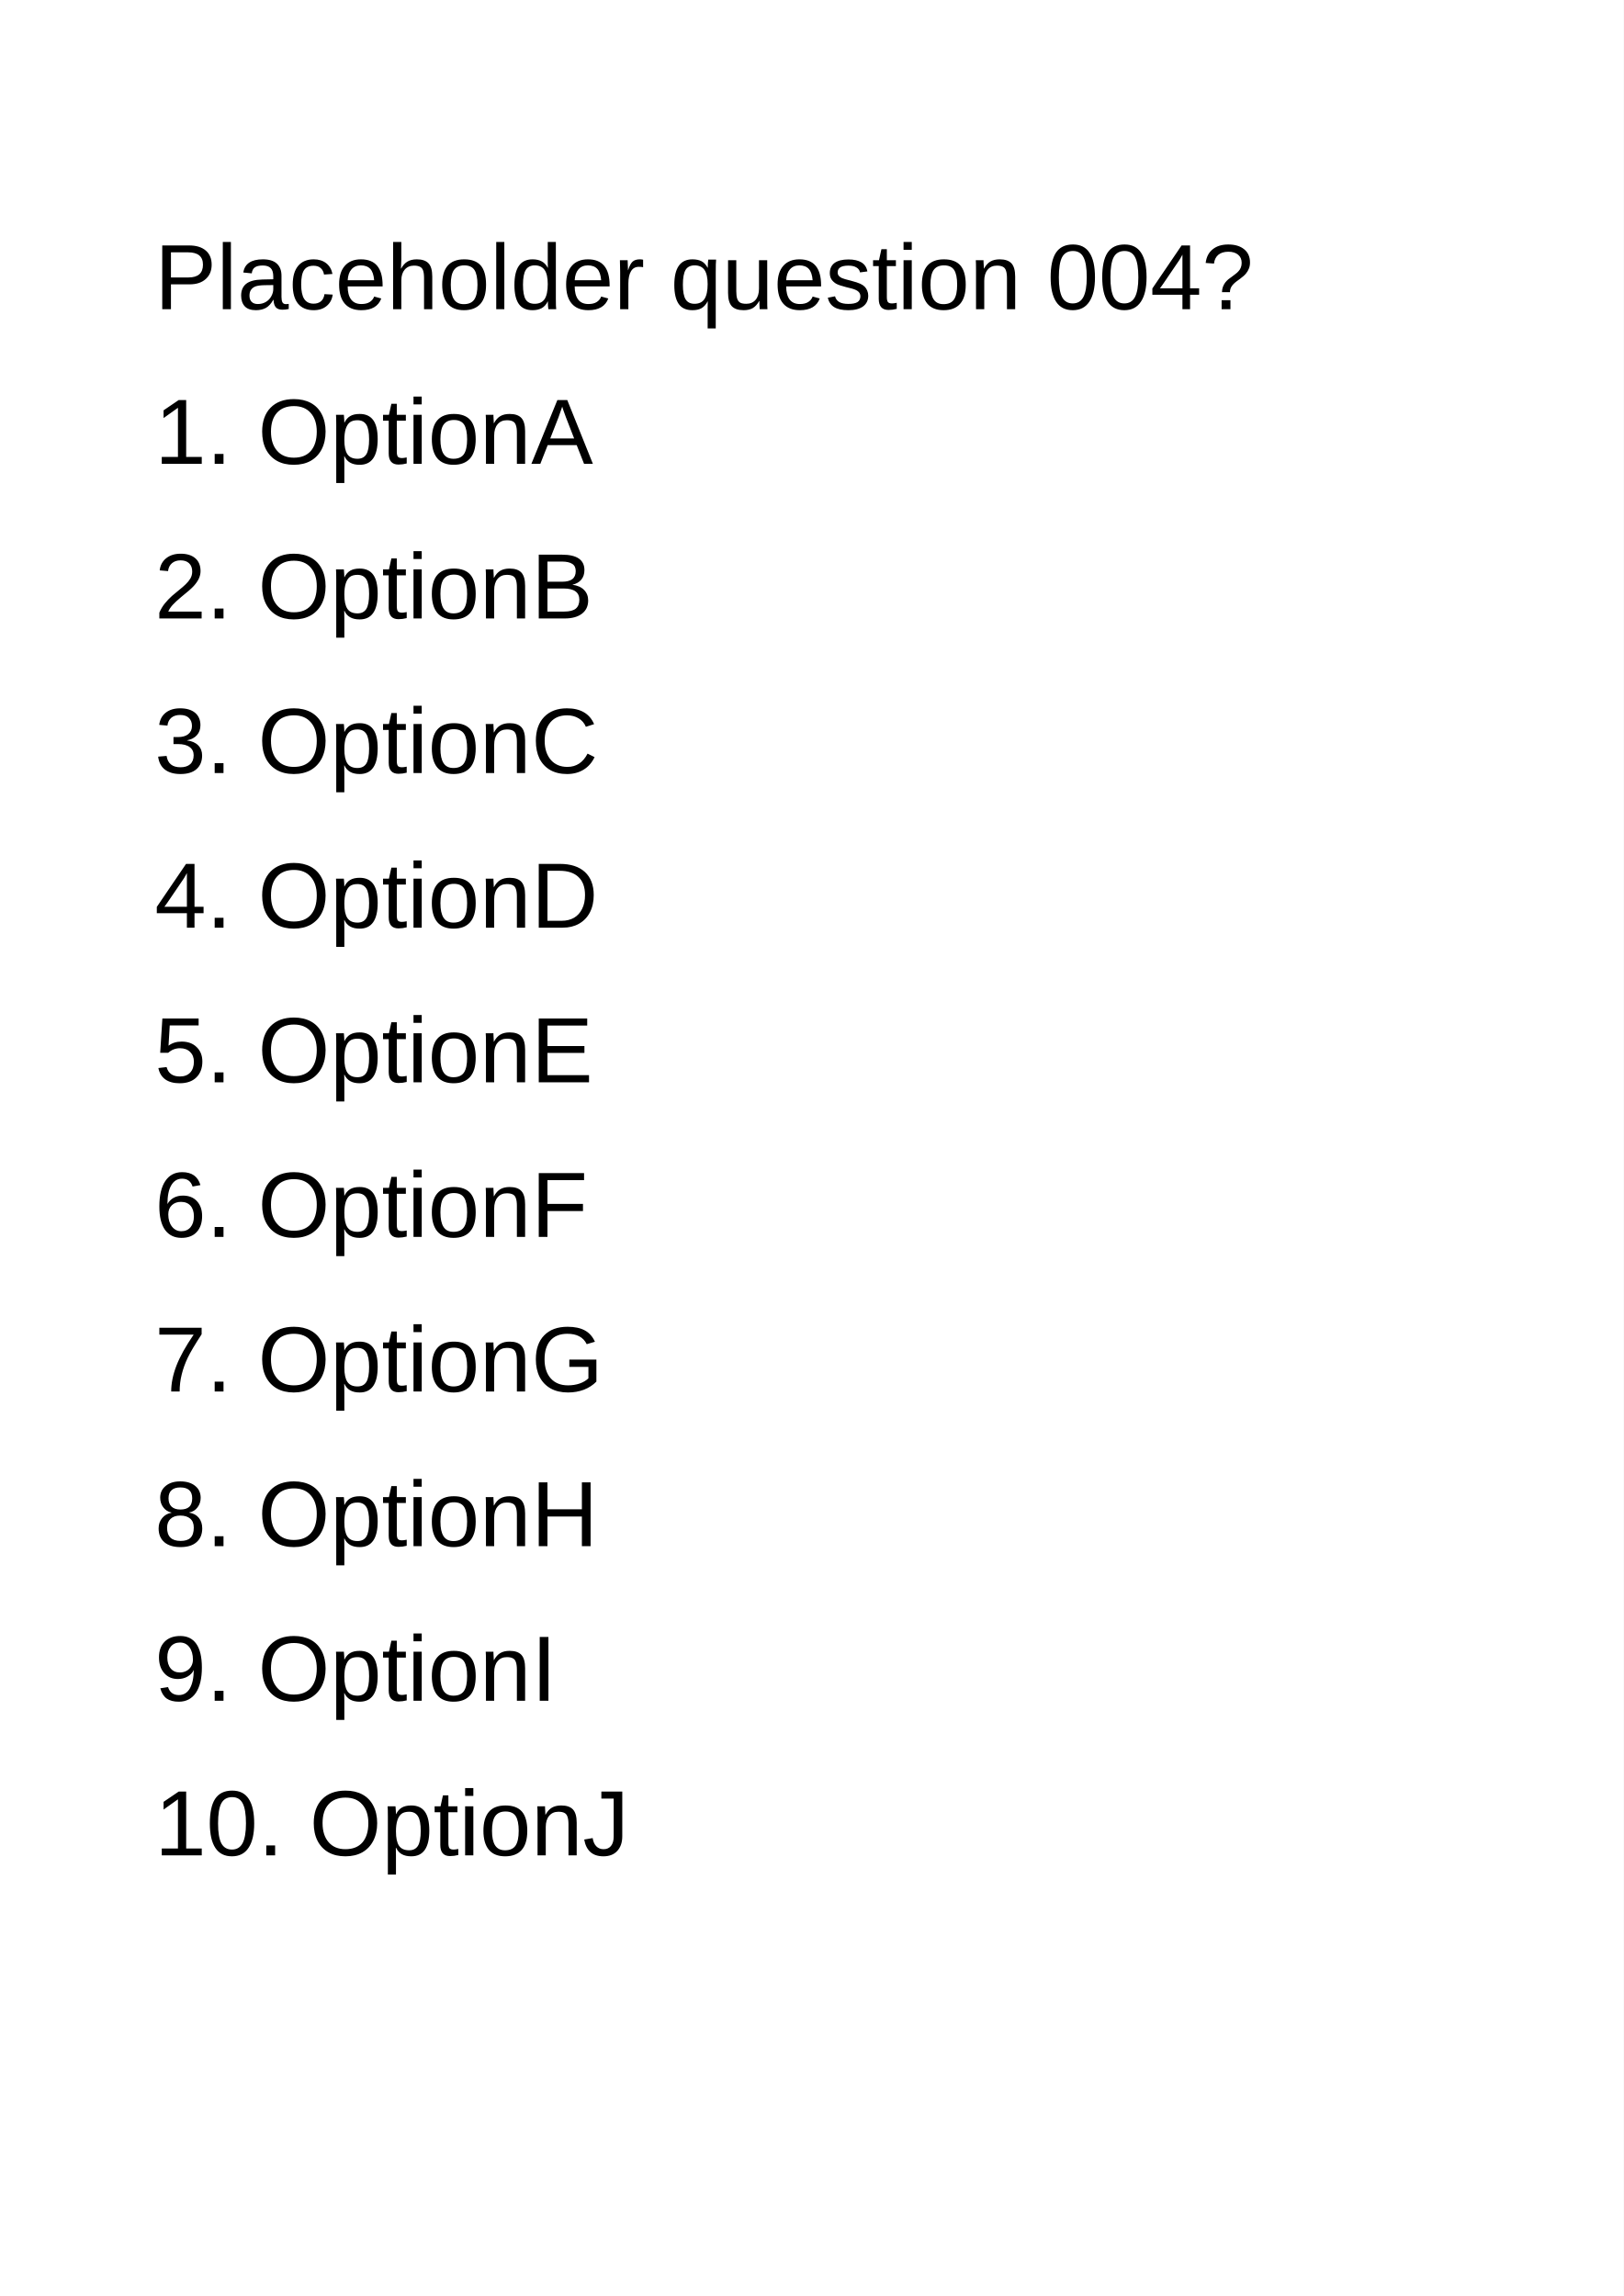
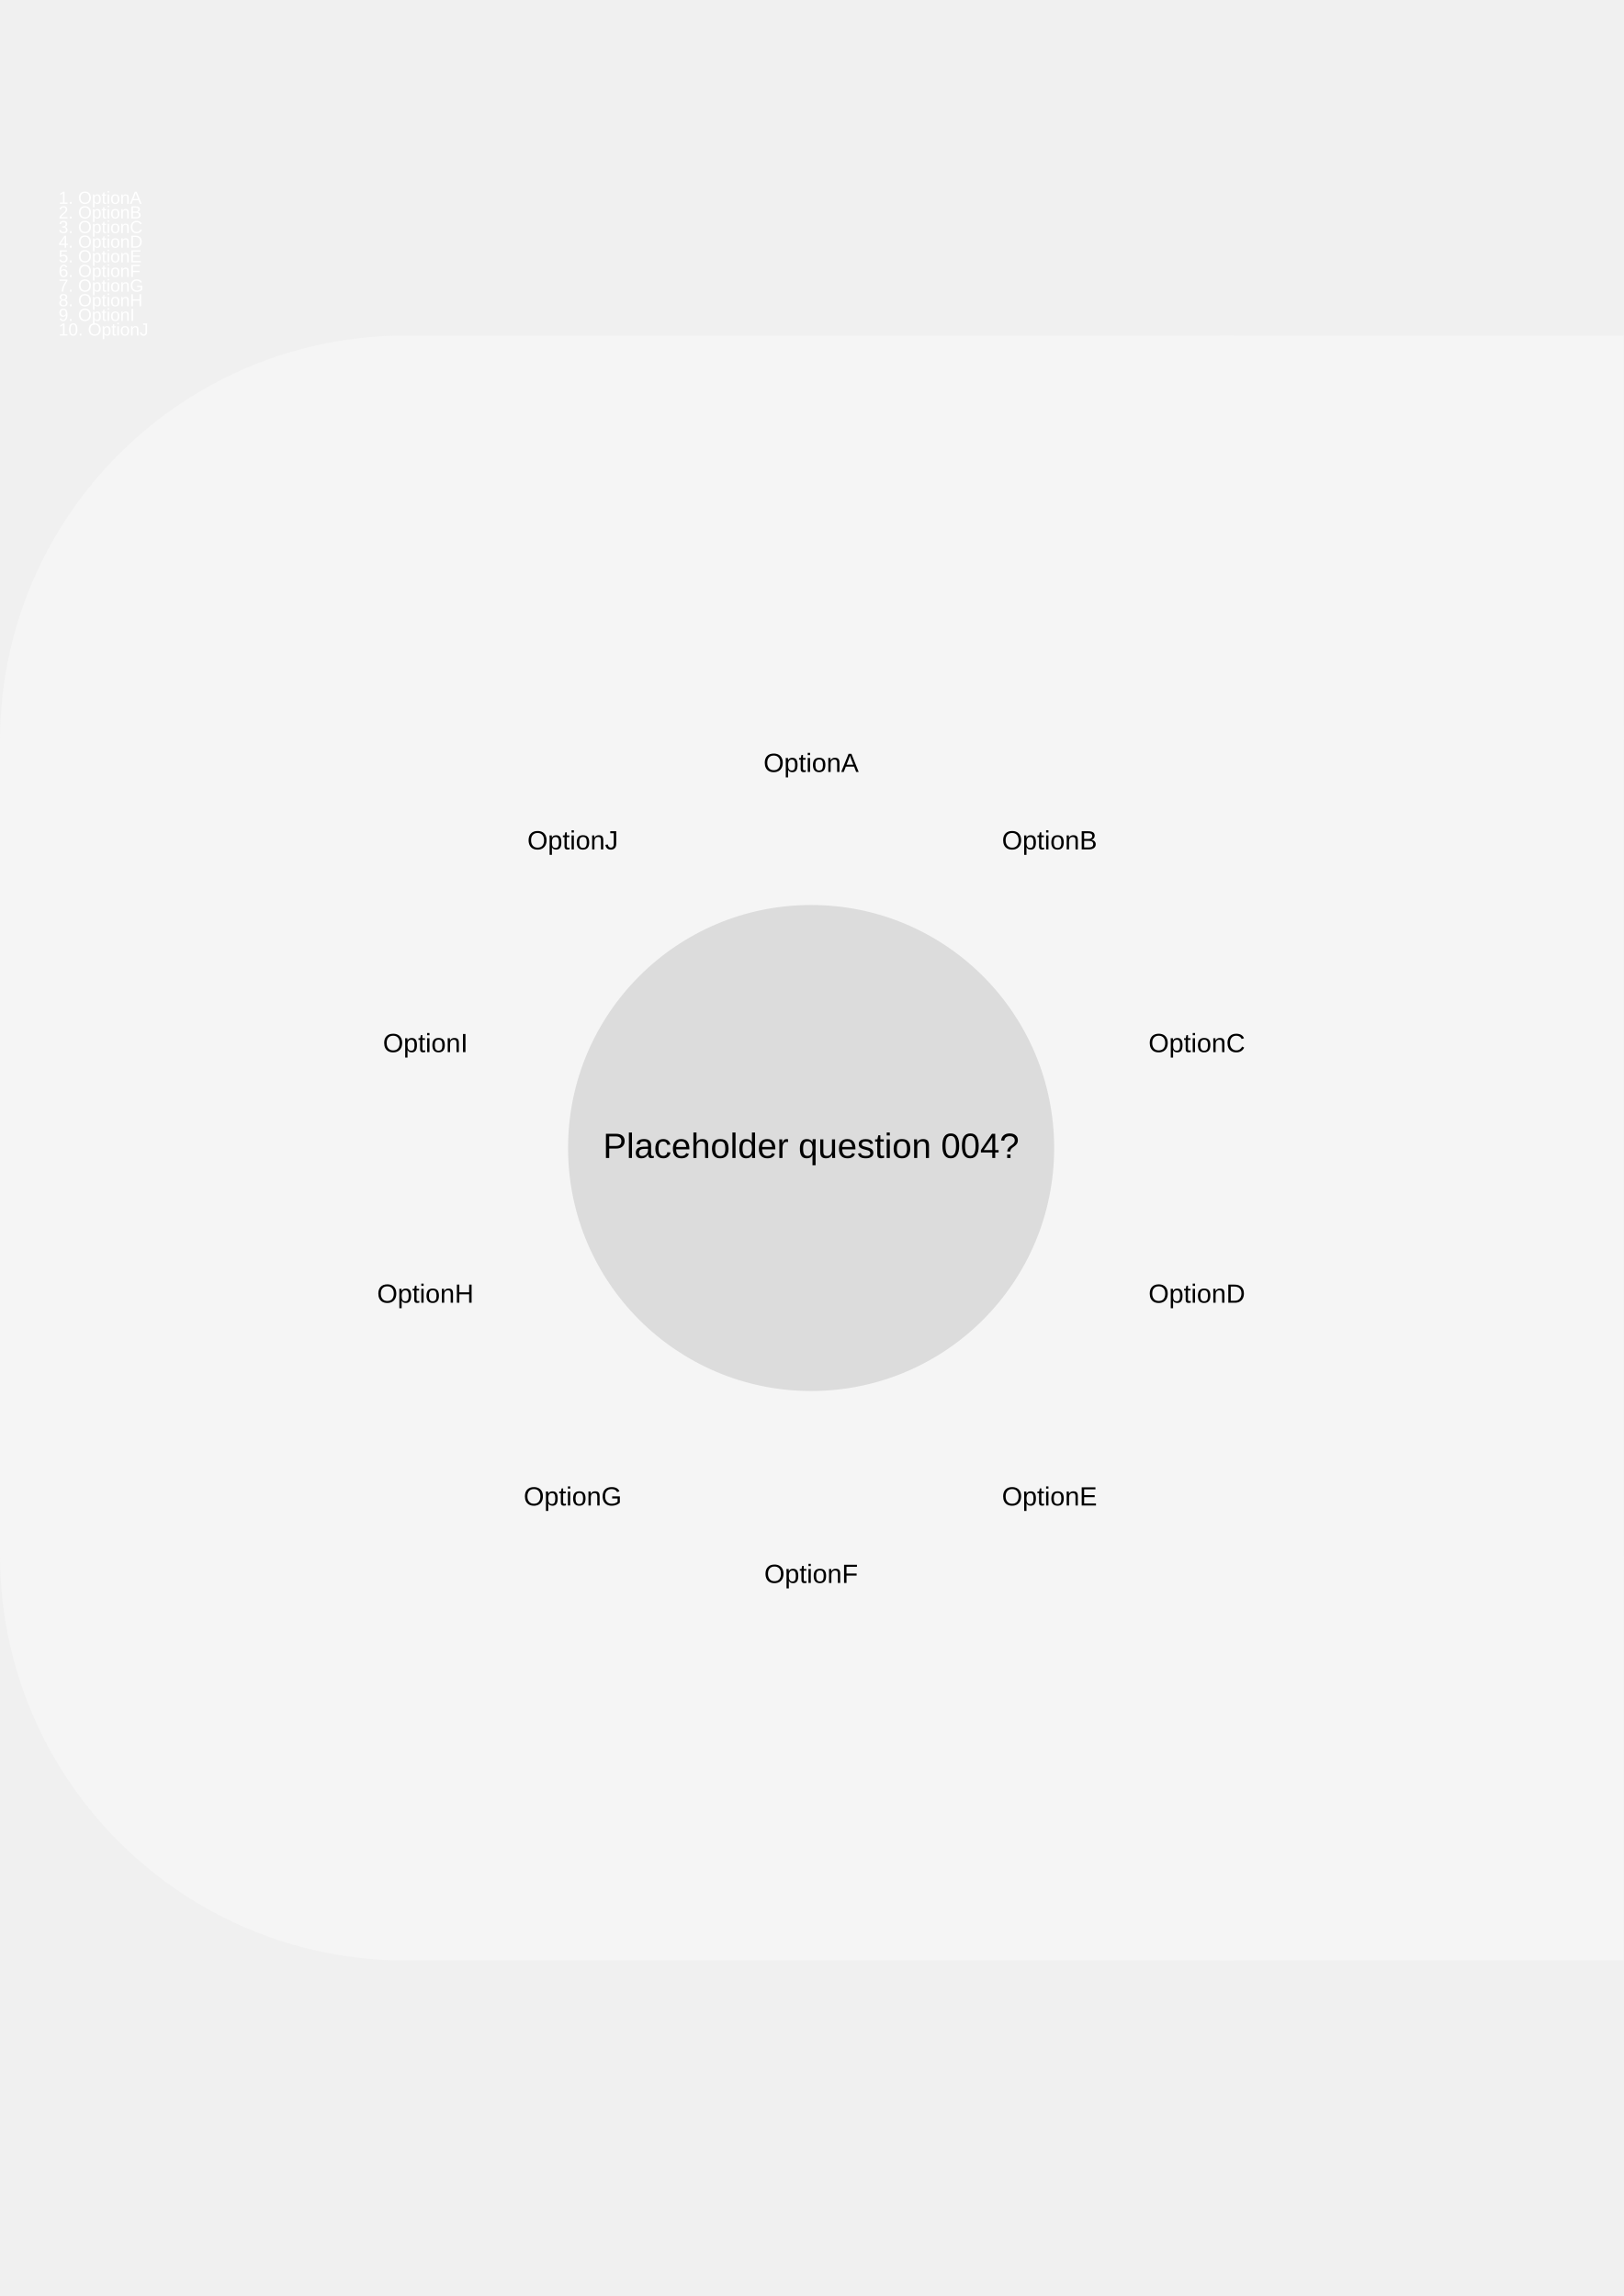
- <svg xmlns="http://www.w3.org/2000/svg" baseProfile="full" height="297mm" version="1.1" viewBox="0 0 210 297" width="210mm">
+ <svg xmlns="http://www.w3.org/2000/svg" baseProfile="full" height="297mm" version="1.1" viewBox="0 0 1109 1110" width="210mm">
  <defs />
-   <rect fill="white" height="297" width="210" x="0" y="0" />
-   <g font-family="Arial" font-size="12">
-     <text fill="black" x="20" y="40">Placeholder question 004?</text>
-     <text fill="black" x="20" y="60">1. OptionA</text>
-     <text fill="black" x="20" y="80">2. OptionB</text>
-     <text fill="black" x="20" y="100">3. OptionC</text>
-     <text fill="black" x="20" y="120">4. OptionD</text>
-     <text fill="black" x="20" y="140">5. OptionE</text>
-     <text fill="black" x="20" y="160">6. OptionF</text>
-     <text fill="black" x="20" y="180">7. OptionG</text>
-     <text fill="black" x="20" y="200">8. OptionH</text>
-     <text fill="black" x="20" y="220">9. OptionI</text>
-     <text fill="black" x="20" y="240">10. OptionJ</text>
+   <rect fill="#f5f5f5" height="1110" rx="277" ry="277" width="1109" x="0" y="0" />
+   <path d="M 832,0 L 1109,0 L 1109,277 Q 1054,55 832,0 Z" fill="#f5f5f5" />
+   <path d="M 832,1110 L 1109,1110 L 1109,833 Q 1054,1055 832,1110 Z" fill="#f5f5f5" />
+   <circle cx="554" cy="555" fill="#dcdcdc" r="166" />
+   <g dominant-baseline="middle" font-family="Arial" font-size="24" text-anchor="middle">
+     <text x="554" y="555">Placeholder question 004?</text>
  </g>
+   <text fill="white" font-family="Arial" font-size="12" x="40" y="-90">1. OptionA</text>
+   <text fill="white" font-family="Arial" font-size="12" x="40" y="-80">2. OptionB</text>
+   <text fill="white" font-family="Arial" font-size="12" x="40" y="-70">3. OptionC</text>
+   <text fill="white" font-family="Arial" font-size="12" x="40" y="-60">4. OptionD</text>
+   <text fill="white" font-family="Arial" font-size="12" x="40" y="-50">5. OptionE</text>
+   <text fill="white" font-family="Arial" font-size="12" x="40" y="-40">6. OptionF</text>
+   <text fill="white" font-family="Arial" font-size="12" x="40" y="-30">7. OptionG</text>
+   <text fill="white" font-family="Arial" font-size="12" x="40" y="-20">8. OptionH</text>
+   <text fill="white" font-family="Arial" font-size="12" x="40" y="-10">9. OptionI</text>
+   <text fill="white" font-family="Arial" font-size="12" x="40" y="0">10. OptionJ</text>
+   <g dominant-baseline="middle" font-family="Arial" font-size="18" text-anchor="middle">
+     <text x="554.0" y="263.0" />
+     <text x="554.0" y="293.0">OptionA</text>
+   </g>
+   <g dominant-baseline="middle" font-family="Arial" font-size="16" text-anchor="middle" />
+   <g dominant-baseline="middle" font-family="Arial" font-size="18" text-anchor="middle">
+     <text x="716.817" y="315.902" />
+     <text x="716.817" y="345.902">OptionB</text>
+   </g>
+   <g dominant-baseline="middle" font-family="Arial" font-size="16" text-anchor="middle" />
+   <g dominant-baseline="middle" font-family="Arial" font-size="18" text-anchor="middle">
+     <text x="817.443" y="454.402" />
+     <text x="817.443" y="484.402">OptionC</text>
+   </g>
+   <g dominant-baseline="middle" font-family="Arial" font-size="16" text-anchor="middle" />
+   <g dominant-baseline="middle" font-family="Arial" font-size="18" text-anchor="middle">
+     <text x="817.443" y="625.598" />
+     <text x="817.443" y="655.598">OptionD</text>
+   </g>
+   <g dominant-baseline="middle" font-family="Arial" font-size="16" text-anchor="middle" />
+   <g dominant-baseline="middle" font-family="Arial" font-size="18" text-anchor="middle">
+     <text x="716.817" y="764.098" />
+     <text x="716.817" y="794.098">OptionE</text>
+   </g>
+   <g dominant-baseline="middle" font-family="Arial" font-size="16" text-anchor="middle" />
+   <g dominant-baseline="middle" font-family="Arial" font-size="18" text-anchor="middle">
+     <text x="554.0" y="817.0" />
+     <text x="554.0" y="847.0">OptionF</text>
+   </g>
+   <g dominant-baseline="middle" font-family="Arial" font-size="16" text-anchor="middle" />
+   <g dominant-baseline="middle" font-family="Arial" font-size="18" text-anchor="middle">
+     <text x="391.183" y="764.098" />
+     <text x="391.183" y="794.098">OptionG</text>
+   </g>
+   <g dominant-baseline="middle" font-family="Arial" font-size="16" text-anchor="middle" />
+   <g dominant-baseline="middle" font-family="Arial" font-size="18" text-anchor="middle">
+     <text x="290.557" y="625.598" />
+     <text x="290.557" y="655.598">OptionH</text>
+   </g>
+   <g dominant-baseline="middle" font-family="Arial" font-size="16" text-anchor="middle" />
+   <g dominant-baseline="middle" font-family="Arial" font-size="18" text-anchor="middle">
+     <text x="290.557" y="454.402" />
+     <text x="290.557" y="484.402">OptionI</text>
+   </g>
+   <g dominant-baseline="middle" font-family="Arial" font-size="16" text-anchor="middle" />
+   <g dominant-baseline="middle" font-family="Arial" font-size="18" text-anchor="middle">
+     <text x="391.183" y="315.902" />
+     <text x="391.183" y="345.902">OptionJ</text>
+   </g>
+   <g dominant-baseline="middle" font-family="Arial" font-size="16" text-anchor="middle" />
</svg>
